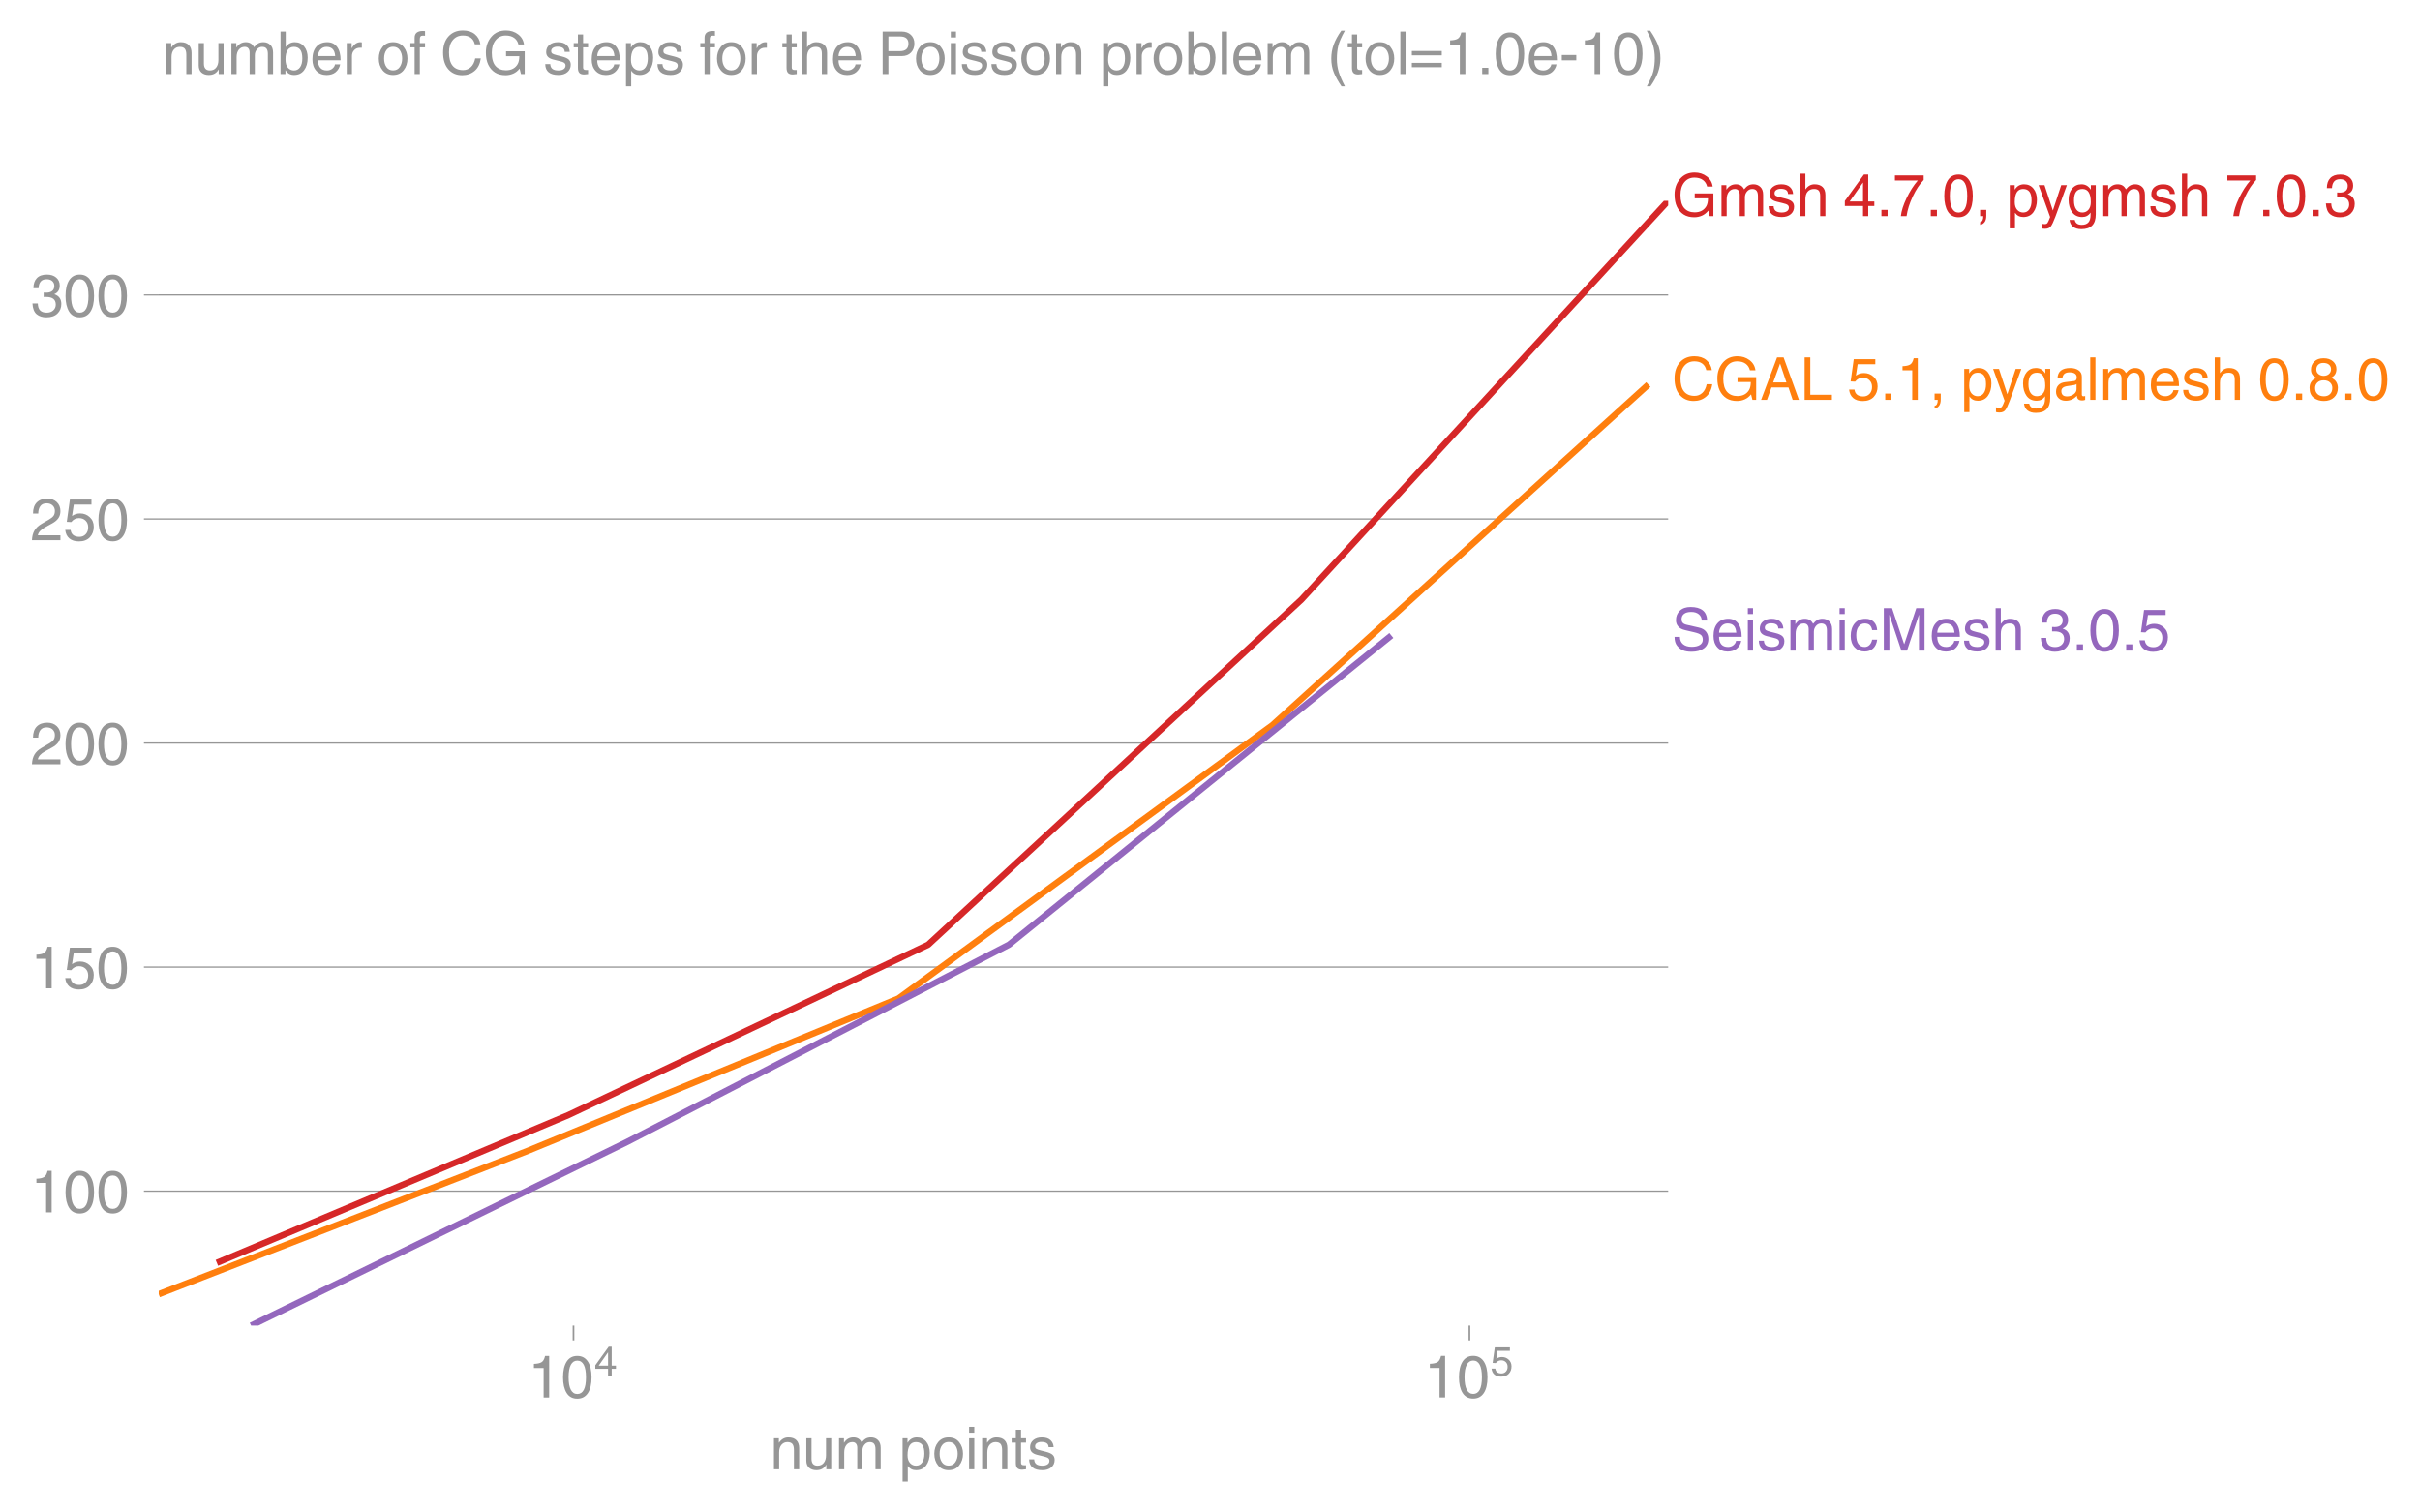
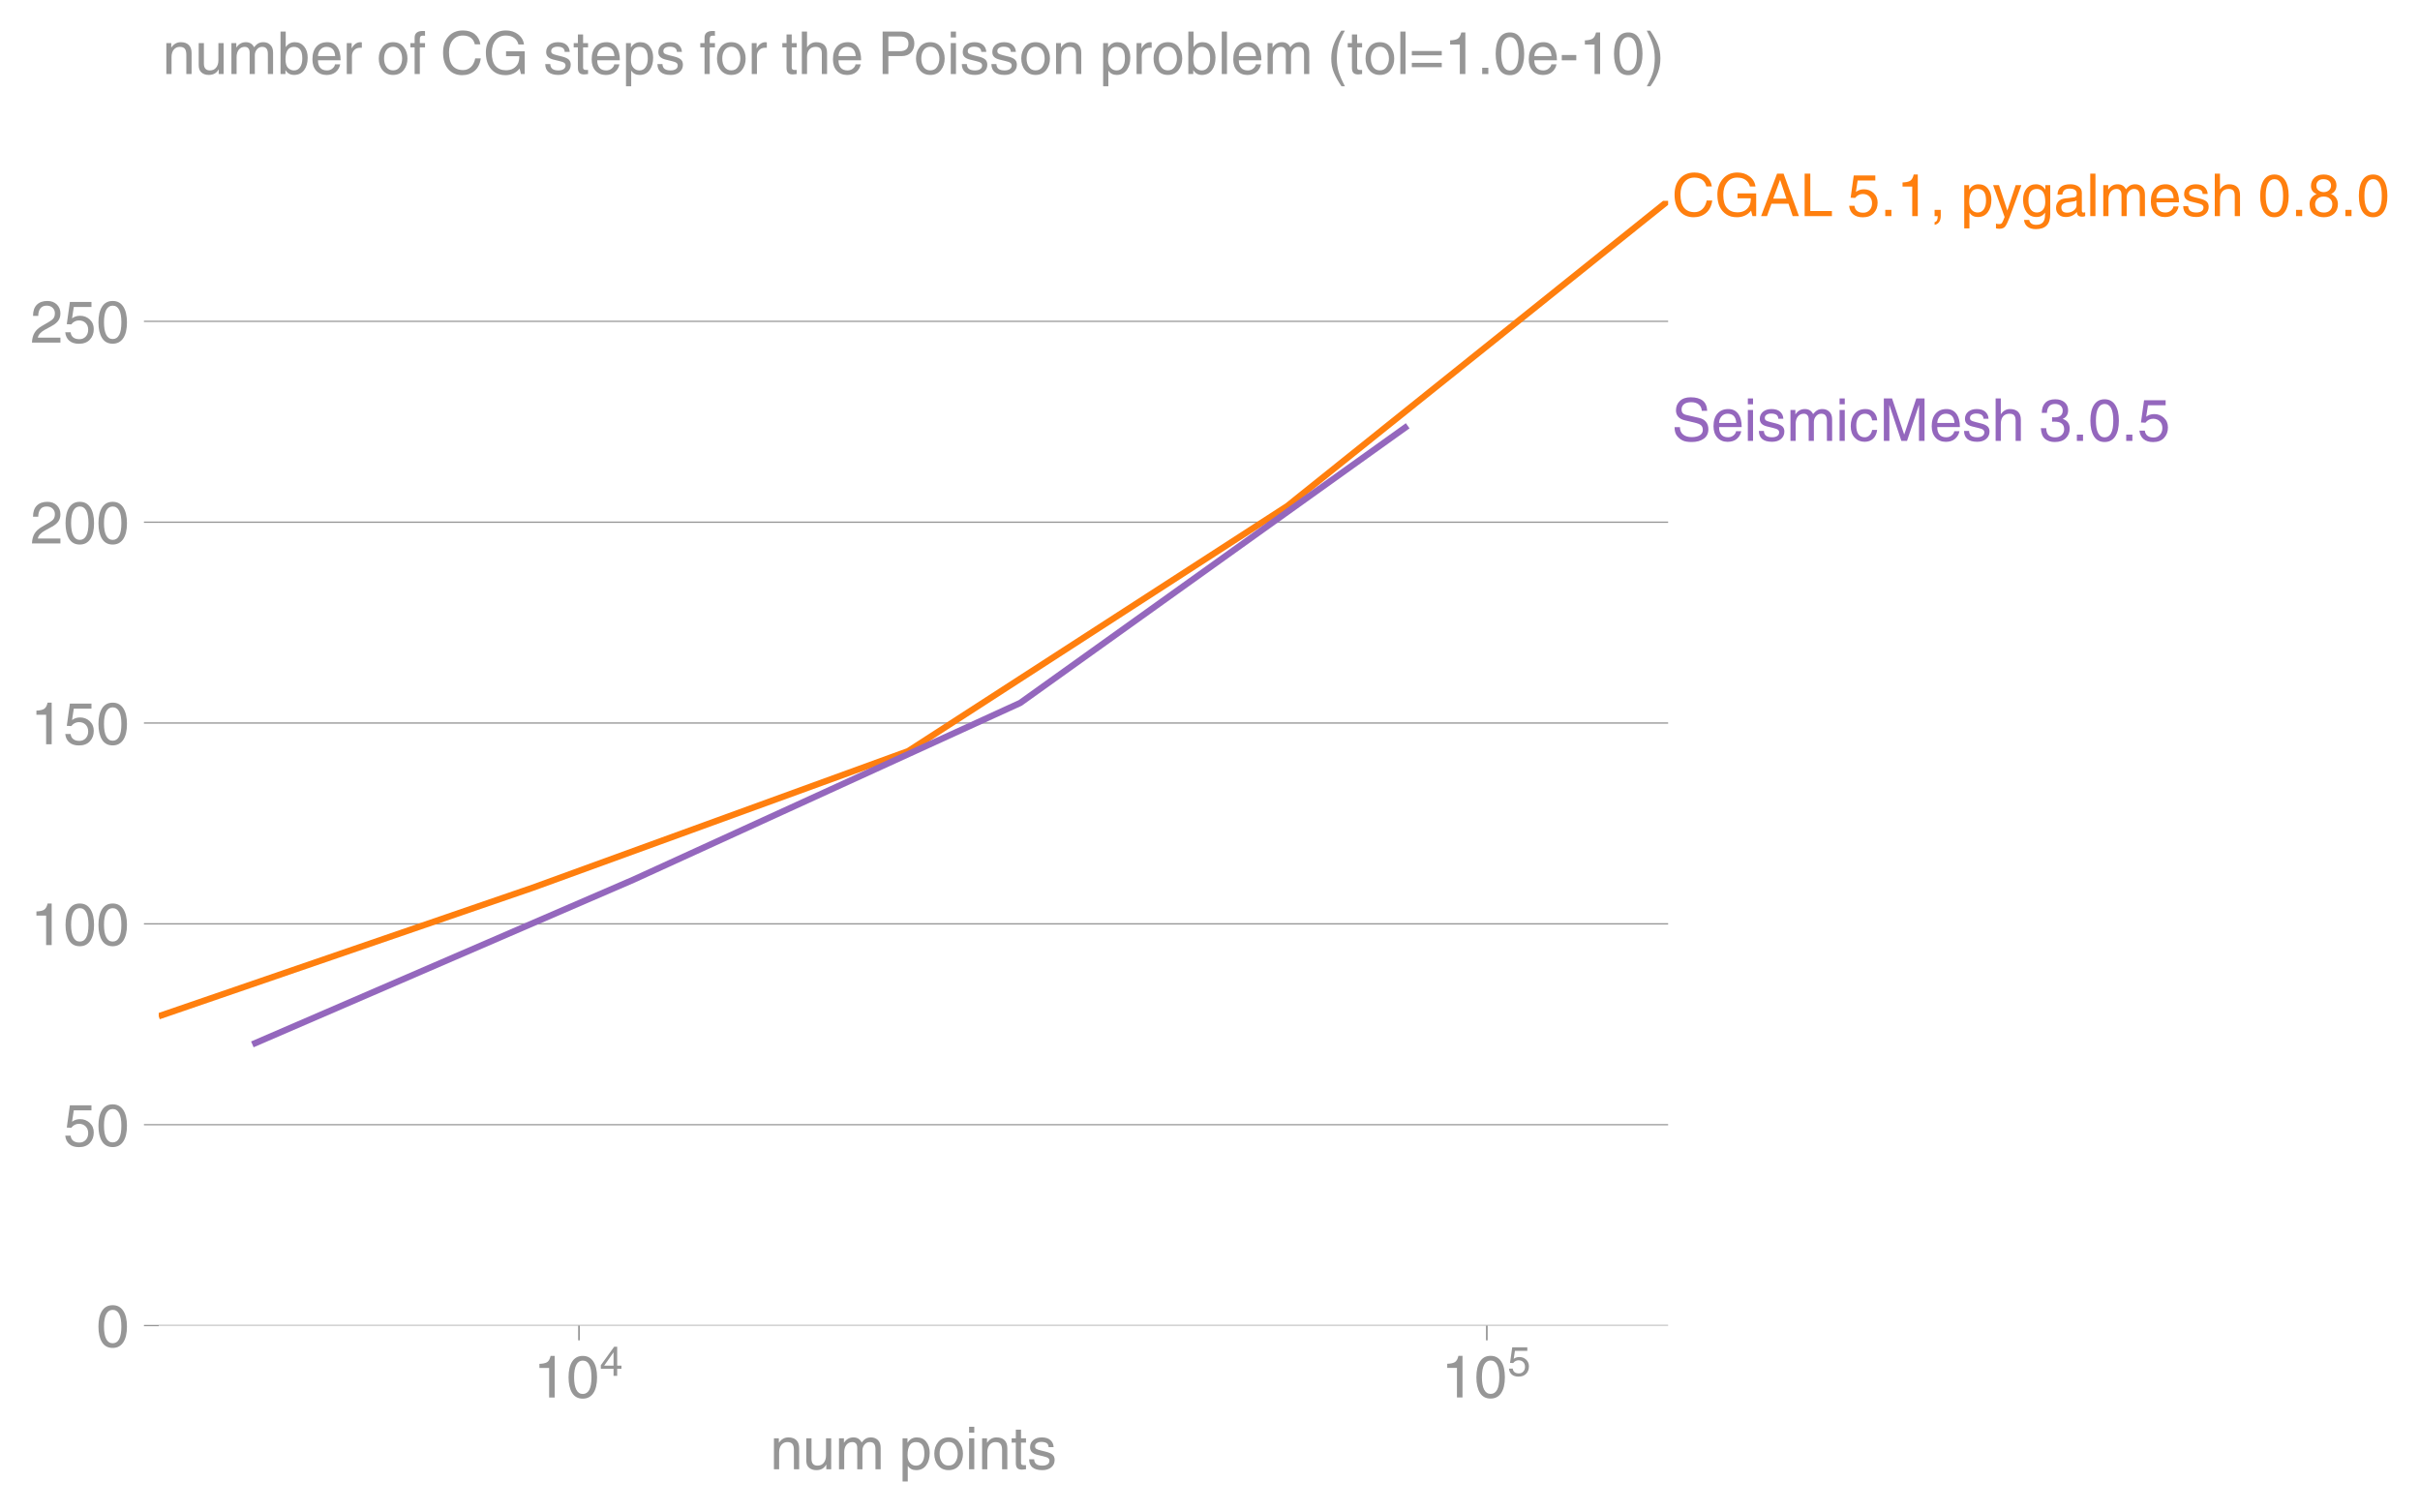
- <svg xmlns="http://www.w3.org/2000/svg" xmlns:xlink="http://www.w3.org/1999/xlink" height="476.965" viewBox="0 0 572.556 357.724" width="763.408">
+ <svg xmlns="http://www.w3.org/2000/svg" xmlns:xlink="http://www.w3.org/1999/xlink" height="476.965" viewBox="0 0 572.567 357.724" width="763.422">
  <defs>
    <style>*{stroke-linecap:butt;stroke-linejoin:round}</style>
  </defs>
  <g id="figure_1">
-     <path d="M0 357.724h572.556V0H0z" fill="none" id="patch_1" />
+     <path d="M0 357.724h572.567V0H0z" fill="none" id="patch_1" />
    <g id="axes_1">
      <path d="M37.556 313.628h357.12V47.516H37.556z" fill="none" id="patch_2" />
      <g id="matplotlib.axis_1">
        <g id="xtick_1">
          <g id="line2d_1">
            <defs>
-               <path d="M0 0v3.5" id="m21bc791115" stroke="#969696" stroke-width=".4" />
-             </defs>
-             <use x="135.686" xlink:href="#m21bc791115" y="313.628" fill="#969696" stroke="#969696" stroke-width=".4" />
-           </g>
-           <g transform="matrix(.14 0 0 -.14 124.906 330.678)" fill="#969696" id="text_1">
+               <path d="M0 0v3.5" id="m5e102c922c" stroke="#969696" stroke-width=".4" />
+             </defs>
+             <use x="136.99" xlink:href="#m5e102c922c" y="313.628" fill="#969696" stroke="#969696" stroke-width=".4" />
+           </g>
+           <g transform="matrix(.14 0 0 -.14 126.21 330.678)" fill="#969696" id="text_1">
            <defs>
              <path d="M35.89 0h-9.374v49.906H10.109v6.985q8.594.28 12.782 2.75Q27.094 62.109 29 70.313h6.89z" id="HelveticaWorld-Regular-49" />
              <path d="M42.484 34.188q0 14.109-3.734 21.156-3.734 7.062-10.969 7.062-7.078 0-10.89-7.062-3.797-7.047-3.797-21.157 0-13.671 3.75-20.937Q20.609 6 27.78 6q7.235 0 10.969 7 3.734 7.016 3.734 21.188zm9.422 0q0-17.297-6.25-26.704-6.25-9.39-17.875-9.39-12.062 0-18.062 9.734-6 9.75-6 26.36 0 17.03 6.14 26.578 6.157 9.547 17.922 9.547 11.625 0 17.875-9.5t6.25-26.626z" id="HelveticaWorld-Regular-48" />
              <path d="M10.594 24.703h22.61v31.89h-.188zM42 17.093V0h-8.797v17.094H2.484v8.593L34.72 70.314H42v-45.61h10.297v-7.61z" id="HelveticaWorld-Regular-52" />
            </defs>
            <use transform="translate(0 .173)" xlink:href="#HelveticaWorld-Regular-49" />
            <use transform="translate(55.615 .173)" xlink:href="#HelveticaWorld-Regular-48" />
            <use transform="matrix(.7 0 0 .7 112.146 36.781)" xlink:href="#HelveticaWorld-Regular-52" />
          </g>
        </g>
        <g id="xtick_2">
-           <use x="347.66" xlink:href="#m21bc791115" y="313.628" fill="#969696" stroke="#969696" stroke-width=".4" id="line2d_2" />
-           <g transform="matrix(.14 0 0 -.14 336.88 330.678)" fill="#969696" id="text_2">
+           <use x="351.779" xlink:href="#m5e102c922c" y="313.628" fill="#969696" stroke="#969696" stroke-width=".4" id="line2d_2" />
+           <g transform="matrix(.14 0 0 -.14 341 330.678)" fill="#969696" id="text_2">
            <defs>
              <path d="M14.703 40.922q5.813 4.39 13.625 4.39 9.469 0 16.281-6.296 6.813-6.297 6.813-16.22 0-10.78-6.578-17.796-6.563-7-18.422-7-10.313 0-16.266 5.047Q4.203 8.109 3.22 17.39h9.094q.671-5.672 4.437-8.672 3.766-3 10.453-3 6.485 0 10.64 4.484Q42 14.703 42 21.688q0 7.125-4.36 11.421-4.343 4.297-11.218 4.297-7.813 0-13.047-6.687l-7.563.39 5.266 37.594h36.438v-8.5H17.672z" id="HelveticaWorld-Regular-53" />
            </defs>
            <use transform="translate(0 .3)" xlink:href="#HelveticaWorld-Regular-49" />
            <use transform="translate(55.615 .3)" xlink:href="#HelveticaWorld-Regular-48" />
            <use transform="matrix(.7 0 0 .7 112.146 36.908)" xlink:href="#HelveticaWorld-Regular-53" />
          </g>
        </g>
        <g transform="matrix(.14 0 0 -.14 182.189 347.625)" fill="#969696" id="text_3">
          <defs>
            <path d="M49.219 0h-8.844v32.172q0 7.422-2.594 10.578-2.578 3.156-8.578 3.156-5.906 0-9.875-4.5-3.953-4.484-3.953-12.89V0H6.594v52.297h8.297v-7.375h.203q6.203 8.89 15.812 8.89 8.89 0 13.594-4.718 4.719-4.703 4.719-13.5z" id="HelveticaWorld-Regular-110" />
            <path d="M6.11 52.297h8.78V17.578q0-5.765 2.61-8.625Q20.125 6.11 25 6.11q6.781 0 10.594 4.797 3.812 4.813 3.812 12.578v28.813h8.782V0H39.89v7.625l-.188.188q-4.984-9.329-16.61-9.329-7.515 0-12.25 4.094Q6.11 6.688 6.11 14.703z" id="HelveticaWorld-Regular-117" />
            <path d="M6.594 52.297h8.297v-7.375h.203q5.906 8.89 15.812 8.89 9.813 0 13.922-8.5 3.75 4.594 7.266 6.547 3.515 1.953 8.703 1.953 6.781 0 11.484-4.453Q77 44.922 77 36.187V0h-8.781v33.797q0 6.094-2.297 9.094-2.297 3.015-7.422 3.015-5.172 0-8.75-4.203-3.563-4.203-3.563-9.812V0h-8.78v36.188q0 4.53-2.11 7.124-2.094 2.594-6.094 2.594-6.297 0-10.062-4.687-3.766-4.688-3.766-12.703V0H6.594z" id="HelveticaWorld-Regular-109" />
            <path d="M14.984 23.688q0-8.407 4.094-13 4.11-4.579 10.219-4.579 6.687 0 10.39 5.438 3.72 5.453 3.72 14.765 0 10.22-3.563 14.907-3.563 4.687-10.735 4.687-6.984 0-10.562-5.5-3.563-5.5-3.563-16.718zm-8.39 28.609h8.297v-7.375h.203q5.61 8.89 15.625 8.89 10.11 0 15.937-7.359 5.828-7.344 5.828-18.766 0-12.796-5.953-21Q40.578-1.515 29.5-1.515q-9.094 0-13.922 7.032h-.203v-26.22H6.594z" id="HelveticaWorld-Regular-112" />
            <path d="M12.703 26.219q0-8.735 3.953-14.375 3.953-5.64 11.219-5.64 7.531 0 11.438 5.905 3.906 5.907 3.906 14.11 0 8.297-3.907 14.078-3.906 5.797-11.437 5.797-6.969 0-11.078-5.453-4.094-5.438-4.094-14.422zm-8.984 0q0 11.672 6.484 19.625 6.5 7.968 17.672 7.968 11.438 0 17.875-8.062 6.453-8.047 6.453-19.531 0-11.516-6.406-19.625-6.39-8.11-17.922-8.11-11.078 0-17.625 7.86-6.531 7.86-6.531 19.875z" id="HelveticaWorld-Regular-111" />
            <path d="M6.594 61.813v9.968h8.781v-9.969zM15.375 0H6.594v52.297h8.781z" id="HelveticaWorld-Regular-105" />
            <path d="M17.188 45.016V10.984q0-2 1.093-3.046 1.11-1.047 3.938-1.047h3.375V0Q20.797-.688 19-.688q-5.516 0-8.063 2.641-2.53 2.64-2.53 8.547v34.516H1.311v7.28h7.094v14.595h8.781V52.297h8.407v-7.281z" id="HelveticaWorld-Regular-116" />
            <path d="M36.078 37.406q-.187 4.688-3.344 6.735-3.14 2.047-9.047 2.047-4.296 0-7.359-1.907-3.047-1.89-3.047-5.468 0-2.829 1.797-4.172 1.813-1.344 7.828-2.86l8.688-2.187q7.906-2 11.297-5.11 3.406-3.093 3.406-8.656 0-7.719-5.64-12.531-5.641-4.813-15.063-4.813-11 0-16.64 4.563-5.626 4.578-5.735 13.75h8.5q.203-5.422 3.594-8.063 3.39-2.625 10.171-2.625 5.516 0 8.766 2.188 3.25 2.203 3.25 6.11 0 2.78-2.11 4.437-2.093 1.672-8.296 3.078l-10.203 2.5q-6.203 1.562-9.157 4.656-2.953 3.094-2.953 8.031 0 7.72 5.516 12.203 5.531 4.5 14.406 4.5 9.485 0 14.531-4.624 5.047-4.61 5.344-11.782z" id="HelveticaWorld-Regular-115" />
          </defs>
          <use xlink:href="#HelveticaWorld-Regular-110" />
          <use x="55.176" xlink:href="#HelveticaWorld-Regular-117" />
          <use x="109.961" xlink:href="#HelveticaWorld-Regular-109" />
          <use x="192.969" xlink:href="#HelveticaWorld-Regular-32" />
          <use x="217.383" xlink:href="#HelveticaWorld-Regular-112" />
          <use x="273.877" xlink:href="#HelveticaWorld-Regular-111" />
          <use x="329.785" xlink:href="#HelveticaWorld-Regular-105" />
          <use x="351.807" xlink:href="#HelveticaWorld-Regular-110" />
          <use x="406.982" xlink:href="#HelveticaWorld-Regular-116" />
          <use x="434.668" xlink:href="#HelveticaWorld-Regular-115" />
        </g>
      </g>
      <g id="matplotlib.axis_2">
        <g id="ytick_1">
-           <path clip-path="url(#p746a432f7c)" d="M37.556 281.822h357.12" fill="none" stroke="#969696" stroke-linecap="square" stroke-width=".3" id="line2d_3" />
+           <path clip-path="url(#p00b6327227)" d="M37.556 313.628h357.12" fill="none" stroke="#969696" stroke-linecap="square" stroke-width=".3" id="line2d_3" />
          <g id="line2d_4">
            <defs>
-               <path d="M0 0h-3.5" id="ma7cac2d180" stroke="#969696" stroke-width=".3" />
-             </defs>
-             <use x="37.556" xlink:href="#ma7cac2d180" y="281.822" fill="#969696" stroke="#969696" stroke-width=".3" />
-           </g>
-           <g transform="matrix(.14 0 0 -.14 7.2 286.847)" fill="#969696" id="text_4">
+               <path d="M0 0h-3.5" id="m82a3ec6c5f" stroke="#969696" stroke-width=".3" />
+             </defs>
+             <use x="37.556" xlink:href="#m82a3ec6c5f" y="313.628" fill="#969696" stroke="#969696" stroke-width=".3" />
+           </g>
+           <use xlink:href="#HelveticaWorld-Regular-48" transform="matrix(.14 0 0 -.14 22.77 318.653)" fill="#969696" id="text_4" />
+         </g>
+         <g id="ytick_2">
+           <path clip-path="url(#p00b6327227)" d="M37.556 266.108h357.12" fill="none" stroke="#969696" stroke-linecap="square" stroke-width=".3" id="line2d_5" />
+           <use x="37.556" xlink:href="#m82a3ec6c5f" y="266.108" fill="#969696" stroke="#969696" stroke-width=".3" id="line2d_6" />
+           <g transform="matrix(.14 0 0 -.14 14.985 271.133)" fill="#969696" id="text_5">
+             <use xlink:href="#HelveticaWorld-Regular-53" />
+             <use x="55.615" xlink:href="#HelveticaWorld-Regular-48" />
+           </g>
+         </g>
+         <g id="ytick_3">
+           <path clip-path="url(#p00b6327227)" d="M37.556 218.588h357.12" fill="none" stroke="#969696" stroke-linecap="square" stroke-width=".3" id="line2d_7" />
+           <use x="37.556" xlink:href="#m82a3ec6c5f" y="218.588" fill="#969696" stroke="#969696" stroke-width=".3" id="line2d_8" />
+           <g transform="matrix(.14 0 0 -.14 7.2 223.613)" fill="#969696" id="text_6">
            <use xlink:href="#HelveticaWorld-Regular-49" />
            <use x="55.615" xlink:href="#HelveticaWorld-Regular-48" />
            <use x="111.23" xlink:href="#HelveticaWorld-Regular-48" />
          </g>
        </g>
-         <g id="ytick_2">
-           <path clip-path="url(#p746a432f7c)" d="M37.556 228.812h357.12" fill="none" stroke="#969696" stroke-linecap="square" stroke-width=".3" id="line2d_5" />
-           <use x="37.556" xlink:href="#ma7cac2d180" y="228.812" fill="#969696" stroke="#969696" stroke-width=".3" id="line2d_6" />
-           <g transform="matrix(.14 0 0 -.14 7.2 233.836)" fill="#969696" id="text_5">
+         <g id="ytick_4">
+           <path clip-path="url(#p00b6327227)" d="M37.556 171.068h357.12" fill="none" stroke="#969696" stroke-linecap="square" stroke-width=".3" id="line2d_9" />
+           <use x="37.556" xlink:href="#m82a3ec6c5f" y="171.068" fill="#969696" stroke="#969696" stroke-width=".3" id="line2d_10" />
+           <g transform="matrix(.14 0 0 -.14 7.2 176.093)" fill="#969696" id="text_7">
            <use xlink:href="#HelveticaWorld-Regular-49" />
            <use x="55.615" xlink:href="#HelveticaWorld-Regular-53" />
            <use x="111.23" xlink:href="#HelveticaWorld-Regular-48" />
          </g>
        </g>
-         <g id="ytick_3">
-           <path clip-path="url(#p746a432f7c)" d="M37.556 175.801h357.12" fill="none" stroke="#969696" stroke-linecap="square" stroke-width=".3" id="line2d_7" />
-           <use x="37.556" xlink:href="#ma7cac2d180" y="175.801" fill="#969696" stroke="#969696" stroke-width=".3" id="line2d_8" />
-           <g transform="matrix(.14 0 0 -.14 7.2 180.826)" fill="#969696" id="text_6">
+         <g id="ytick_5">
+           <path clip-path="url(#p00b6327227)" d="M37.556 123.548h357.12" fill="none" stroke="#969696" stroke-linecap="square" stroke-width=".3" id="line2d_11" />
+           <use x="37.556" xlink:href="#m82a3ec6c5f" y="123.548" fill="#969696" stroke="#969696" stroke-width=".3" id="line2d_12" />
+           <g transform="matrix(.14 0 0 -.14 7.2 128.573)" fill="#969696" id="text_8">
            <defs>
              <path d="M4.39 45.125q0 12.39 6.391 18.781 6.406 6.407 17.938 6.407 9.656 0 15.812-5.86 6.157-5.86 6.157-15.14 0-7.22-3.547-12.188-3.532-4.953-10.422-8.703l-12.11-6.64Q13.922 15.921 12.5 8.296h38.188V0H2.593q.39 9.906 4.297 16.5 3.906 6.594 12.203 11.375l12.593 7.328q5.032 2.89 7.329 5.984 2.297 3.094 2.297 8.516 0 5.375-3.766 9.031-3.75 3.672-10.156 3.672-7.078 0-10.594-4.672-3.516-4.656-3.61-12.609z" id="HelveticaWorld-Regular-50" />
            </defs>
            <use xlink:href="#HelveticaWorld-Regular-50" />
            <use x="55.615" xlink:href="#HelveticaWorld-Regular-48" />
            <use x="111.23" xlink:href="#HelveticaWorld-Regular-48" />
          </g>
        </g>
-         <g id="ytick_4">
-           <path clip-path="url(#p746a432f7c)" d="M37.556 122.791h357.12" fill="none" stroke="#969696" stroke-linecap="square" stroke-width=".3" id="line2d_9" />
-           <use x="37.556" xlink:href="#ma7cac2d180" y="122.791" fill="#969696" stroke="#969696" stroke-width=".3" id="line2d_10" />
-           <g transform="matrix(.14 0 0 -.14 7.2 127.816)" fill="#969696" id="text_7">
+         <g id="ytick_6">
+           <path clip-path="url(#p00b6327227)" d="M37.556 76.028h357.12" fill="none" stroke="#969696" stroke-linecap="square" stroke-width=".3" id="line2d_13" />
+           <use x="37.556" xlink:href="#m82a3ec6c5f" y="76.028" fill="#969696" stroke="#969696" stroke-width=".3" id="line2d_14" />
+           <g transform="matrix(.14 0 0 -.14 7.2 81.053)" fill="#969696" id="text_9">
            <use xlink:href="#HelveticaWorld-Regular-50" />
            <use x="55.615" xlink:href="#HelveticaWorld-Regular-53" />
            <use x="111.23" xlink:href="#HelveticaWorld-Regular-48" />
          </g>
        </g>
-         <g id="ytick_5">
-           <path clip-path="url(#p746a432f7c)" d="M37.556 69.78h357.12" fill="none" stroke="#969696" stroke-linecap="square" stroke-width=".3" id="line2d_11" />
-           <use x="37.556" xlink:href="#ma7cac2d180" y="69.781" fill="#969696" stroke="#969696" stroke-width=".3" id="line2d_12" />
-           <g transform="matrix(.14 0 0 -.14 7.2 74.805)" fill="#969696" id="text_8">
-             <defs>
-               <path d="M22.406 39.984q2.203-.187 4.594-.187 6.203 0 9.781 2.86 3.594 2.859 3.594 8.656 0 4.687-3.344 7.89-3.343 3.203-9.64 3.203-6.985 0-10.235-4.11-3.234-4.093-3.437-10.983h-8.64q0 10.984 5.765 16.984 5.765 6.016 16.937 6.016 9.922 0 15.828-5.11 5.907-5.094 5.907-13.39 0-10.704-9.032-14.5v-.204q11.72-4 11.72-16.406 0-9.906-6.595-16.265-6.593-6.344-18.703-6.344-9.906 0-16.312 5.203Q4.204 8.5 3.422 21.484H12.5q.203-8.109 4-11.797Q20.313 6 27.484 6q6.938 0 11.141 3.86 4.203 3.859 4.203 9.718 0 6.406-4.016 9.672-4 3.266-12.39 3.266-2 0-4.016-.094z" id="HelveticaWorld-Regular-51" />
-             </defs>
-             <use xlink:href="#HelveticaWorld-Regular-51" />
-             <use x="55.615" xlink:href="#HelveticaWorld-Regular-48" />
-             <use x="111.23" xlink:href="#HelveticaWorld-Regular-48" />
-           </g>
-         </g>
-       </g>
-       <path clip-path="url(#p746a432f7c)" d="M37.556 306.207l87.32-33.927 87.679-36.047 88.498-64.673 88.94-80.575" fill="none" stroke="#ff7f0e" stroke-linecap="square" stroke-width="1.5" id="line2d_13" />
-       <path clip-path="url(#p746a432f7c)" d="M51.31 298.785l83.2-34.986 85.086-40.288 88.303-81.636 86.777-94.359" fill="none" stroke="#d62728" stroke-linecap="square" stroke-width="1.5" id="line2d_14" />
-       <path clip-path="url(#p746a432f7c)" d="M59.415 313.628L148.4 270.16l90.31-46.65 90.474-73.154" fill="none" stroke="#9467bd" stroke-linecap="square" stroke-width="1.5" id="line2d_15" />
-       <g transform="matrix(.14 0 0 -.14 395.573 94.602)" fill="#ff7f0e" id="text_9">
+       </g>
+       <path clip-path="url(#p00b6327227)" d="M37.556 240.447l88.48-30.412 88.844-32.314 89.674-57.974 90.122-72.23" fill="none" stroke="#ff7f0e" stroke-linecap="square" stroke-width="1.5" id="line2d_15" />
+       <path clip-path="url(#p00b6327227)" d="M59.705 247.1l90.168-38.966 91.509-41.818 91.676-65.577" fill="none" stroke="#9467bd" stroke-linecap="square" stroke-width="1.5" id="line2d_16" />
+       <g transform="matrix(.14 0 0 -.14 395.584 51.133)" fill="#ff7f0e" id="text_10">
        <defs>
          <path d="M58.016 50.203q-1.625 7.313-6.782 11.094-5.14 3.797-13.343 3.797-10.594 0-17.047-7.703-6.438-7.688-6.438-20.766 0-15.14 6.094-22.547 6.11-7.39 17.688-7.39 7.609 0 13.093 5.046 5.5 5.063 7.407 14.688h9.421Q66.22 12.594 57.625 5.344t-20.906-7.25q-14.703 0-23.516 10.11Q4.391 18.311 4.391 36.28q0 17.328 9.203 27.36 9.203 10.047 24.297 10.047 12.5 0 20.265-6.454 7.766-6.437 9.235-17.03z" id="HelveticaWorld-Regular-67" />
          <path d="M38.484 38.375h31.532V0h-6.297l-2.344 9.281Q56.781 3.421 50.578.75q-6.187-2.656-12.875-2.656-10.797 0-18.047 4.703-7.25 4.719-11.265 13.015-4 8.313-4 20.72 0 15.468 9.203 26.312 9.203 10.843 24.781 10.843 11.625 0 20.313-6.5Q67.39 60.688 68.796 50h-9.375q-1.703 7.078-7.219 11.078-5.516 4.016-14.312 4.016-10.594 0-17.047-7.985-6.438-7.984-6.438-21.125 0-15.28 6.39-22.437Q27.204 6.39 38.282 6.39q7.235 0 12.235 2.859 5 2.86 7.687 7.766 2.688 4.906 2.688 13.062H38.484z" id="HelveticaWorld-Regular-71" />
          <path d="M44 29.5L33.406 61.078h-.203L21.687 29.5zm-25.297-8.594L11.188 0h-9.97l27 71.781h10.985L65.187 0H54.594l-7.078 20.906z" id="HelveticaWorld-Regular-65" />
          <path d="M17.672 8.594h36.531V0H8.11v71.781h9.563z" id="HelveticaWorld-Regular-76" />
          <path d="M19.094 0H8.687v10.594h10.407z" id="HelveticaWorld-Regular-46" />
          <path d="M8.688 10.594h10.406V.78q0-7.422-3.078-11.172-3.078-3.765-7.328-4.312v4.594Q14.015-9.422 14.015 0H8.687z" id="HelveticaWorld-Regular-44" />
          <path d="M39.016 52.297h9.562L29.891.984q-.5-1.375-.985-2.593-4.25-11.329-7.328-15.547-3.078-4.235-9.953-4.235-3.61 0-5.906.782v8.015q2.484-.89 5.468-.89 3.22 0 4.704 2.03 1.5 2.032 4.421 9.938L.875 52.297h9.922L24.812 9.719H25z" id="HelveticaWorld-Regular-121" />
          <path d="M12.984 26.313q0-9.61 3.813-14.907Q20.609 6.11 27.094 6.11q6.312 0 10.312 4.579 4 4.593 4 13 0 11.03-3.5 16.625-3.484 5.593-10.61 5.593-7.171 0-10.75-4.765-3.562-4.766-3.562-14.828zM49.812 2.983q0-12.609-6.062-18.797-6.047-6.203-18.266-6.203-8.78 0-13.984 4.047Q6.297-13.922 5.516-6.39h8.796q.672-3.812 3.532-6.062 2.86-2.25 8.281-2.25 7.375 0 11.125 3.969 3.766 3.953 3.766 12.828v3.719h-.188q-4.937-7.329-13.922-7.329-11.187 0-17.093 8.25-5.907 8.25-5.907 20.953 0 11.625 5.953 18.875 5.97 7.25 15.829 7.25 9.906 0 15.625-8.89h.187v7.375h8.313z" id="HelveticaWorld-Regular-103" />
          <path d="M38.375 26.703q-.969-1.015-3.828-1.656-2.86-.625-10.672-1.656-5.766-.688-8.469-2.844-2.703-2.14-2.703-5.656 0-4.297 2.281-6.688 2.297-2.39 7.329-2.39 6.296 0 11.171 3.578 4.891 3.593 4.891 8.718zM6.203 36.375q.297 8.844 5.734 13.14 5.454 4.297 15.844 4.297 8.297 0 13.907-3.765 5.624-3.75 5.624-10.844V9.078Q47.313 6 50.094 6q1.125 0 2.89.39V0Q50.594-.984 48-.984q-4.5 0-6.703 1.921-2.188 1.938-2.281 6.047-7.516-8.5-18.891-8.5-7.422 0-11.922 4.204Q3.72 6.89 3.72 13.624q0 6.89 3.906 11.125Q11.531 29 19 29.89l15.516 1.891q4.203.64 4.203 6.203 0 4.11-3.047 6.297-3.047 2.203-9.25 2.203-5.516 0-8.485-2.437-2.953-2.438-3.53-7.672z" id="HelveticaWorld-Regular-97" />
          <path d="M15.375 0H6.594v71.781h8.781z" id="HelveticaWorld-Regular-108" />
          <path d="M42.484 30.328q-.687 8.485-4.5 12.031-3.797 3.547-10.109 3.547-6.39 0-10.328-4.5-3.922-4.484-4.172-11.078zm8.391-13.922q-1.453-8.11-7.953-13.422-5.719-4.5-15.047-4.593-10.984.093-17.438 7.203Q4 12.704 4 24.704q0 13.78 6.64 21.437 6.641 7.672 18.47 7.672 10.593 0 16.546-7.922 5.953-7.907 5.953-22.594H13.375q0-8.203 3.813-12.703Q21 6.109 28.608 6.109q5.375 0 9.235 3.235 3.86 3.25 4.25 7.062z" id="HelveticaWorld-Regular-101" />
          <path d="M49.219 0h-8.844v34.188q0 6.296-2.438 9-2.437 2.718-7.953 2.718-6.797 0-10.703-4.406-3.906-4.39-3.906-12.984V0H6.594v71.781h8.781V45.312h.203q6 8.5 15.328 8.5 8.594 0 13.453-4.5 4.86-4.484 4.86-13.718z" id="HelveticaWorld-Regular-104" />
          <path d="M27.594 40.578q5.422 0 8.953 3.094 3.547 3.11 3.547 8.234 0 4.594-3.407 7.547-3.39 2.953-9.687 2.953-5.61 0-8.672-3.11-3.047-3.093-3.047-7.874 0-5.125 3.813-7.984 3.812-2.86 8.5-2.86zm.093-7.562q-6.78 0-10.64-3.766-3.86-3.766-3.86-9.234 0-6.297 3.907-10.157Q21 6 28.219 6q6.406 0 10.234 3.86 3.828 3.859 3.828 10.265 0 5.469-3.828 9.172-3.828 3.719-10.766 3.719zM49.22 52.203q0-10.594-9.032-14.797 6.204-2.781 8.86-7.36 2.656-4.562 2.656-9.733 0-10.016-6.453-16.125-6.438-6.094-17.375-6.094-9.563 0-16.813 5.25-7.25 5.25-7.25 17.062 0 11.922 11.907 16.907-9.516 3.796-9.516 13.671 0 8.297 5.64 13.813 5.641 5.516 15.641 5.516 10.016 0 15.875-5.204 5.86-5.203 5.86-12.906z" id="HelveticaWorld-Regular-56" />
        </defs>
        <use xlink:href="#HelveticaWorld-Regular-67" />
        <use x="72.314" xlink:href="#HelveticaWorld-Regular-71" />
        <use x="149.414" xlink:href="#HelveticaWorld-Regular-65" />
        <use x="216.113" xlink:href="#HelveticaWorld-Regular-76" />
        <use x="271.729" xlink:href="#HelveticaWorld-Regular-32" />
        <use x="296.143" xlink:href="#HelveticaWorld-Regular-53" />
        <use x="351.758" xlink:href="#HelveticaWorld-Regular-46" />
        <use x="379.541" xlink:href="#HelveticaWorld-Regular-49" />
        <use x="435.156" xlink:href="#HelveticaWorld-Regular-44" />
        <use x="462.939" xlink:href="#HelveticaWorld-Regular-32" />
        <use x="487.354" xlink:href="#HelveticaWorld-Regular-112" />
        <use x="541.848" xlink:href="#HelveticaWorld-Regular-121" />
        <use x="589.457" xlink:href="#HelveticaWorld-Regular-103" />
        <use x="645.365" xlink:href="#HelveticaWorld-Regular-97" />
        <use x="700.297" xlink:href="#HelveticaWorld-Regular-108" />
        <use x="722.318" xlink:href="#HelveticaWorld-Regular-109" />
        <use x="805.326" xlink:href="#HelveticaWorld-Regular-101" />
        <use x="860.746" xlink:href="#HelveticaWorld-Regular-115" />
        <use x="910.746" xlink:href="#HelveticaWorld-Regular-104" />
        <use x="965.922" xlink:href="#HelveticaWorld-Regular-32" />
        <use x="990.336" xlink:href="#HelveticaWorld-Regular-48" />
        <use x="1045.951" xlink:href="#HelveticaWorld-Regular-46" />
        <use x="1073.734" xlink:href="#HelveticaWorld-Regular-56" />
        <use x="1129.35" xlink:href="#HelveticaWorld-Regular-46" />
        <use x="1157.133" xlink:href="#HelveticaWorld-Regular-48" />
      </g>
-       <g transform="matrix(.14 0 0 -.14 395.573 51.133)" fill="#d62728" id="text_10">
-         <defs>
-           <path d="M3.719 68.797h48.578v-7.719Q42.28 50.875 33.984 33.484 25.687 16.11 23.391 0h-9.672q1.469 13.281 9.719 30.531 8.25 17.266 18.953 29.672H3.719z" id="HelveticaWorld-Regular-55" />
-         </defs>
-         <use xlink:href="#HelveticaWorld-Regular-71" />
-         <use x="77.1" xlink:href="#HelveticaWorld-Regular-109" />
-         <use x="160.107" xlink:href="#HelveticaWorld-Regular-115" />
-         <use x="210.107" xlink:href="#HelveticaWorld-Regular-104" />
-         <use x="265.283" xlink:href="#HelveticaWorld-Regular-32" />
-         <use x="289.697" xlink:href="#HelveticaWorld-Regular-52" />
-         <use x="345.313" xlink:href="#HelveticaWorld-Regular-46" />
-         <use x="373.096" xlink:href="#HelveticaWorld-Regular-55" />
-         <use x="428.711" xlink:href="#HelveticaWorld-Regular-46" />
-         <use x="456.494" xlink:href="#HelveticaWorld-Regular-48" />
-         <use x="512.109" xlink:href="#HelveticaWorld-Regular-44" />
-         <use x="539.893" xlink:href="#HelveticaWorld-Regular-32" />
-         <use x="564.307" xlink:href="#HelveticaWorld-Regular-112" />
-         <use x="618.801" xlink:href="#HelveticaWorld-Regular-121" />
-         <use x="666.41" xlink:href="#HelveticaWorld-Regular-103" />
-         <use x="722.318" xlink:href="#HelveticaWorld-Regular-109" />
-         <use x="805.326" xlink:href="#HelveticaWorld-Regular-115" />
-         <use x="855.326" xlink:href="#HelveticaWorld-Regular-104" />
-         <use x="910.502" xlink:href="#HelveticaWorld-Regular-32" />
-         <use x="934.916" xlink:href="#HelveticaWorld-Regular-55" />
-         <use x="990.531" xlink:href="#HelveticaWorld-Regular-46" />
-         <use x="1018.314" xlink:href="#HelveticaWorld-Regular-48" />
-         <use x="1073.93" xlink:href="#HelveticaWorld-Regular-46" />
-         <use x="1101.713" xlink:href="#HelveticaWorld-Regular-51" />
-       </g>
-       <g transform="matrix(.14 0 0 -.14 395.573 153.932)" fill="#9467bd" id="text_11">
+       <g transform="matrix(.14 0 0 -.14 395.584 104.314)" fill="#9467bd" id="text_11">
        <defs>
          <path d="M50.39 50.781q-.296 6.844-5.109 10.719-4.797 3.875-12.656 3.875-7.922 0-12.172-3.25-4.234-3.234-4.234-9.344 0-3.265 1.843-5.61 1.86-2.343 6.641-3.468l20.516-4.687q8.297-1.813 12.297-6.875 4.015-5.047 4.015-12.313 0-10.64-7.812-16.187-7.813-5.547-20.313-5.547-9.531 0-15.031 2.437-5.484 2.453-9.734 7.766-4.25 5.328-4.25 14.89h9.093q0-8 5.313-12.406 5.328-4.39 14.5-4.39 8.89 0 13.844 3.156 4.953 3.156 4.953 8.953 0 5.281-2.953 7.89Q46.188 29 37.594 31l-15.469 3.625q-7.719 1.75-11.531 6.125Q6.78 45.125 6.78 51.516q0 9.672 6.516 15.922 6.531 6.25 18.203 6.25 13.172 0 20.328-5.5 7.156-5.485 7.688-17.407z" id="HelveticaWorld-Regular-83" />
          <path d="M39.594 34.719q-1.89 11.187-12.39 11.187-6.5 0-10.454-5.203-3.953-5.203-3.953-14.484 0-10.11 3.656-15.11 3.672-5 10.64-5 4.688 0 8.11 3.438 3.422 3.437 4.39 8.953h8.5q-1.312-9.703-6.859-14.86-5.547-5.156-14.328-5.156-10.297 0-16.89 7.047-6.594 7.063-6.594 19.172 0 13.281 6.594 21.188 6.593 7.922 18.5 7.922 8.687 0 13.843-5.204 5.157-5.203 5.735-13.89z" id="HelveticaWorld-Regular-99" />
          <path d="M67.484 0v42.39q0 .829.094 8.126t.094 9.78h-.281L47.312 0h-9.609L17.578 60.203h-.297q0-3.61.094-10.297.11-6.687.11-7.515V0H8.108v71.781h13.86L42.39 11.078h.28l20.313 60.703h13.922V0z" id="HelveticaWorld-Regular-77" />
+           <path d="M22.406 39.984q2.203-.187 4.594-.187 6.203 0 9.781 2.86 3.594 2.859 3.594 8.656 0 4.687-3.344 7.89-3.343 3.203-9.64 3.203-6.985 0-10.235-4.11-3.234-4.093-3.437-10.983h-8.64q0 10.984 5.765 16.984 5.765 6.016 16.937 6.016 9.922 0 15.828-5.11 5.907-5.094 5.907-13.39 0-10.704-9.032-14.5v-.204q11.72-4 11.72-16.406 0-9.906-6.595-16.265-6.593-6.344-18.703-6.344-9.906 0-16.312 5.203Q4.204 8.5 3.422 21.484H12.5q.203-8.109 4-11.797Q20.313 6 27.484 6q6.938 0 11.141 3.86 4.203 3.859 4.203 9.718 0 6.406-4.016 9.672-4 3.266-12.39 3.266-2 0-4.016-.094z" id="HelveticaWorld-Regular-51" />
        </defs>
        <use xlink:href="#HelveticaWorld-Regular-83" />
        <use x="66.211" xlink:href="#HelveticaWorld-Regular-101" />
        <use x="121.631" xlink:href="#HelveticaWorld-Regular-105" />
        <use x="143.652" xlink:href="#HelveticaWorld-Regular-115" />
        <use x="193.652" xlink:href="#HelveticaWorld-Regular-109" />
        <use x="276.66" xlink:href="#HelveticaWorld-Regular-105" />
        <use x="298.682" xlink:href="#HelveticaWorld-Regular-99" />
        <use x="349.951" xlink:href="#HelveticaWorld-Regular-77" />
        <use x="434.961" xlink:href="#HelveticaWorld-Regular-101" />
        <use x="490.381" xlink:href="#HelveticaWorld-Regular-115" />
        <use x="540.381" xlink:href="#HelveticaWorld-Regular-104" />
        <use x="595.557" xlink:href="#HelveticaWorld-Regular-32" />
        <use x="619.971" xlink:href="#HelveticaWorld-Regular-51" />
        <use x="675.586" xlink:href="#HelveticaWorld-Regular-46" />
        <use x="703.369" xlink:href="#HelveticaWorld-Regular-48" />
        <use x="758.984" xlink:href="#HelveticaWorld-Regular-46" />
        <use x="786.768" xlink:href="#HelveticaWorld-Regular-53" />
      </g>
      <g transform="matrix(.14 0 0 -.14 38.434 17.516)" fill="#969696" id="text_12">
        <defs>
          <path d="M43.406 26.313q0 10.5-3.718 15.046-3.704 4.547-10.579 4.547-6.984-.11-10.562-5.453Q14.984 35.11 14.984 25q0-10.297 4.297-14.594Q23.578 6.11 29.297 6.11q6.5 0 10.297 5.344 3.812 5.344 3.812 14.86zM6.594 0v71.781h8.781V45.703h.203q5.61 8.11 15.14 8.11 9.766 0 15.766-7.25t6-18.876q0-13.093-6.062-21.156Q40.375-1.516 29.5-1.516q-9.578 0-14.406 8.016h-.203V0z" id="HelveticaWorld-Regular-98" />
          <path d="M15.375 0H6.594v52.297h8.297v-8.688h.203q5.703 10.203 14.687 10.203 1.422 0 2.297-.296V44.39h-3.266q-5.906 0-9.671-4.016-3.766-4-3.766-9.953z" id="HelveticaWorld-Regular-114" />
          <path d="M17.188 45.016V0H8.405v45.016H1.22v7.28h7.187v8.985q0 5.907 3.578 8.703 3.594 2.813 10.032 2.813 2.203 0 3.968-.188v-7.906q-1.562.188-3.578.188-2.922 0-4.078-1.438-1.14-1.437-1.14-4.656v-6.5h8.796v-7.281z" id="HelveticaWorld-Regular-102" />
          <path d="M17.828 38.625H37.11q7.282 0 10.938 3.188 3.656 3.203 3.656 9.703 0 5.812-3.516 8.89-3.515 3.078-10.687 3.078H17.828zm0-38.625H8.11v71.781h32.266q9.625 0 15.484-5.594 5.86-5.593 5.86-14.578 0-9.328-5.672-15.312-5.656-5.969-15.672-5.969H17.828z" id="HelveticaWorld-Regular-80" />
          <path d="M29.781 73.297q-8.875-15.875-11.218-25.844-2.344-9.953-2.344-21.969 0-11.859 3.187-22.125Q22.61-6.89 29.891-20.703h-5.86Q15.72-8.593 11.25 2.187 6.781 12.985 6.781 26.125q0 12.36 4.047 23.563 4.063 11.203 12.86 23.609z" id="HelveticaWorld-Regular-40" />
          <path d="M54.594 31.578H4v7.328h50.594zm0-20H4v7.328h50.594z" id="HelveticaWorld-Regular-61" />
          <path d="M28.906 23.188H4.391v8.984h24.515z" id="HelveticaWorld-Regular-45" />
          <path d="M3.516-20.703q8.796 15.922 11.14 25.86Q17 15.093 17 27.093q0 11.922-3.156 22.172T3.422 73.296h5.765q8.391-12.109 12.86-22.905 4.469-10.797 4.469-23.875 0-12.407-4.063-23.61-4.047-11.203-12.828-23.61z" id="HelveticaWorld-Regular-41" />
        </defs>
        <use xlink:href="#HelveticaWorld-Regular-110" />
        <use x="55.176" xlink:href="#HelveticaWorld-Regular-117" />
        <use x="109.961" xlink:href="#HelveticaWorld-Regular-109" />
        <use x="192.969" xlink:href="#HelveticaWorld-Regular-98" />
        <use x="249.463" xlink:href="#HelveticaWorld-Regular-101" />
        <use x="304.883" xlink:href="#HelveticaWorld-Regular-114" />
        <use x="337.451" xlink:href="#HelveticaWorld-Regular-32" />
        <use x="361.865" xlink:href="#HelveticaWorld-Regular-111" />
        <use x="417.773" xlink:href="#HelveticaWorld-Regular-102" />
        <use x="445.459" xlink:href="#HelveticaWorld-Regular-32" />
        <use x="469.873" xlink:href="#HelveticaWorld-Regular-67" />
        <use x="542.188" xlink:href="#HelveticaWorld-Regular-71" />
        <use x="619.287" xlink:href="#HelveticaWorld-Regular-32" />
        <use x="643.701" xlink:href="#HelveticaWorld-Regular-115" />
        <use x="693.701" xlink:href="#HelveticaWorld-Regular-116" />
        <use x="721.387" xlink:href="#HelveticaWorld-Regular-101" />
        <use x="776.807" xlink:href="#HelveticaWorld-Regular-112" />
        <use x="833.301" xlink:href="#HelveticaWorld-Regular-115" />
        <use x="883.301" xlink:href="#HelveticaWorld-Regular-32" />
        <use x="907.715" xlink:href="#HelveticaWorld-Regular-102" />
        <use x="933.4" xlink:href="#HelveticaWorld-Regular-111" />
        <use x="989.309" xlink:href="#HelveticaWorld-Regular-114" />
        <use x="1021.877" xlink:href="#HelveticaWorld-Regular-32" />
        <use x="1046.291" xlink:href="#HelveticaWorld-Regular-116" />
        <use x="1073.977" xlink:href="#HelveticaWorld-Regular-104" />
        <use x="1129.152" xlink:href="#HelveticaWorld-Regular-101" />
        <use x="1184.572" xlink:href="#HelveticaWorld-Regular-32" />
        <use x="1208.986" xlink:href="#HelveticaWorld-Regular-80" />
        <use x="1269.76" xlink:href="#HelveticaWorld-Regular-111" />
        <use x="1325.668" xlink:href="#HelveticaWorld-Regular-105" />
        <use x="1347.689" xlink:href="#HelveticaWorld-Regular-115" />
        <use x="1397.689" xlink:href="#HelveticaWorld-Regular-115" />
        <use x="1447.689" xlink:href="#HelveticaWorld-Regular-111" />
        <use x="1503.598" xlink:href="#HelveticaWorld-Regular-110" />
        <use x="1558.773" xlink:href="#HelveticaWorld-Regular-32" />
        <use x="1583.188" xlink:href="#HelveticaWorld-Regular-112" />
        <use x="1639.682" xlink:href="#HelveticaWorld-Regular-114" />
        <use x="1671.25" xlink:href="#HelveticaWorld-Regular-111" />
        <use x="1727.158" xlink:href="#HelveticaWorld-Regular-98" />
        <use x="1783.652" xlink:href="#HelveticaWorld-Regular-108" />
        <use x="1805.674" xlink:href="#HelveticaWorld-Regular-101" />
        <use x="1861.094" xlink:href="#HelveticaWorld-Regular-109" />
        <use x="1944.102" xlink:href="#HelveticaWorld-Regular-32" />
        <use x="1968.516" xlink:href="#HelveticaWorld-Regular-40" />
        <use x="2001.816" xlink:href="#HelveticaWorld-Regular-116" />
        <use x="2029.502" xlink:href="#HelveticaWorld-Regular-111" />
        <use x="2085.41" xlink:href="#HelveticaWorld-Regular-108" />
        <use x="2107.432" xlink:href="#HelveticaWorld-Regular-61" />
        <use x="2166.025" xlink:href="#HelveticaWorld-Regular-49" />
        <use x="2221.641" xlink:href="#HelveticaWorld-Regular-46" />
        <use x="2249.424" xlink:href="#HelveticaWorld-Regular-48" />
        <use x="2305.039" xlink:href="#HelveticaWorld-Regular-101" />
        <use x="2360.459" xlink:href="#HelveticaWorld-Regular-45" />
        <use x="2393.76" xlink:href="#HelveticaWorld-Regular-49" />
        <use x="2449.375" xlink:href="#HelveticaWorld-Regular-48" />
        <use x="2504.99" xlink:href="#HelveticaWorld-Regular-41" />
      </g>
    </g>
  </g>
  <defs>
-     <clipPath id="p746a432f7c">
+     <clipPath id="p00b6327227">
      <path d="M37.556 47.516h357.12v266.112H37.556z" />
    </clipPath>
  </defs>
</svg>
